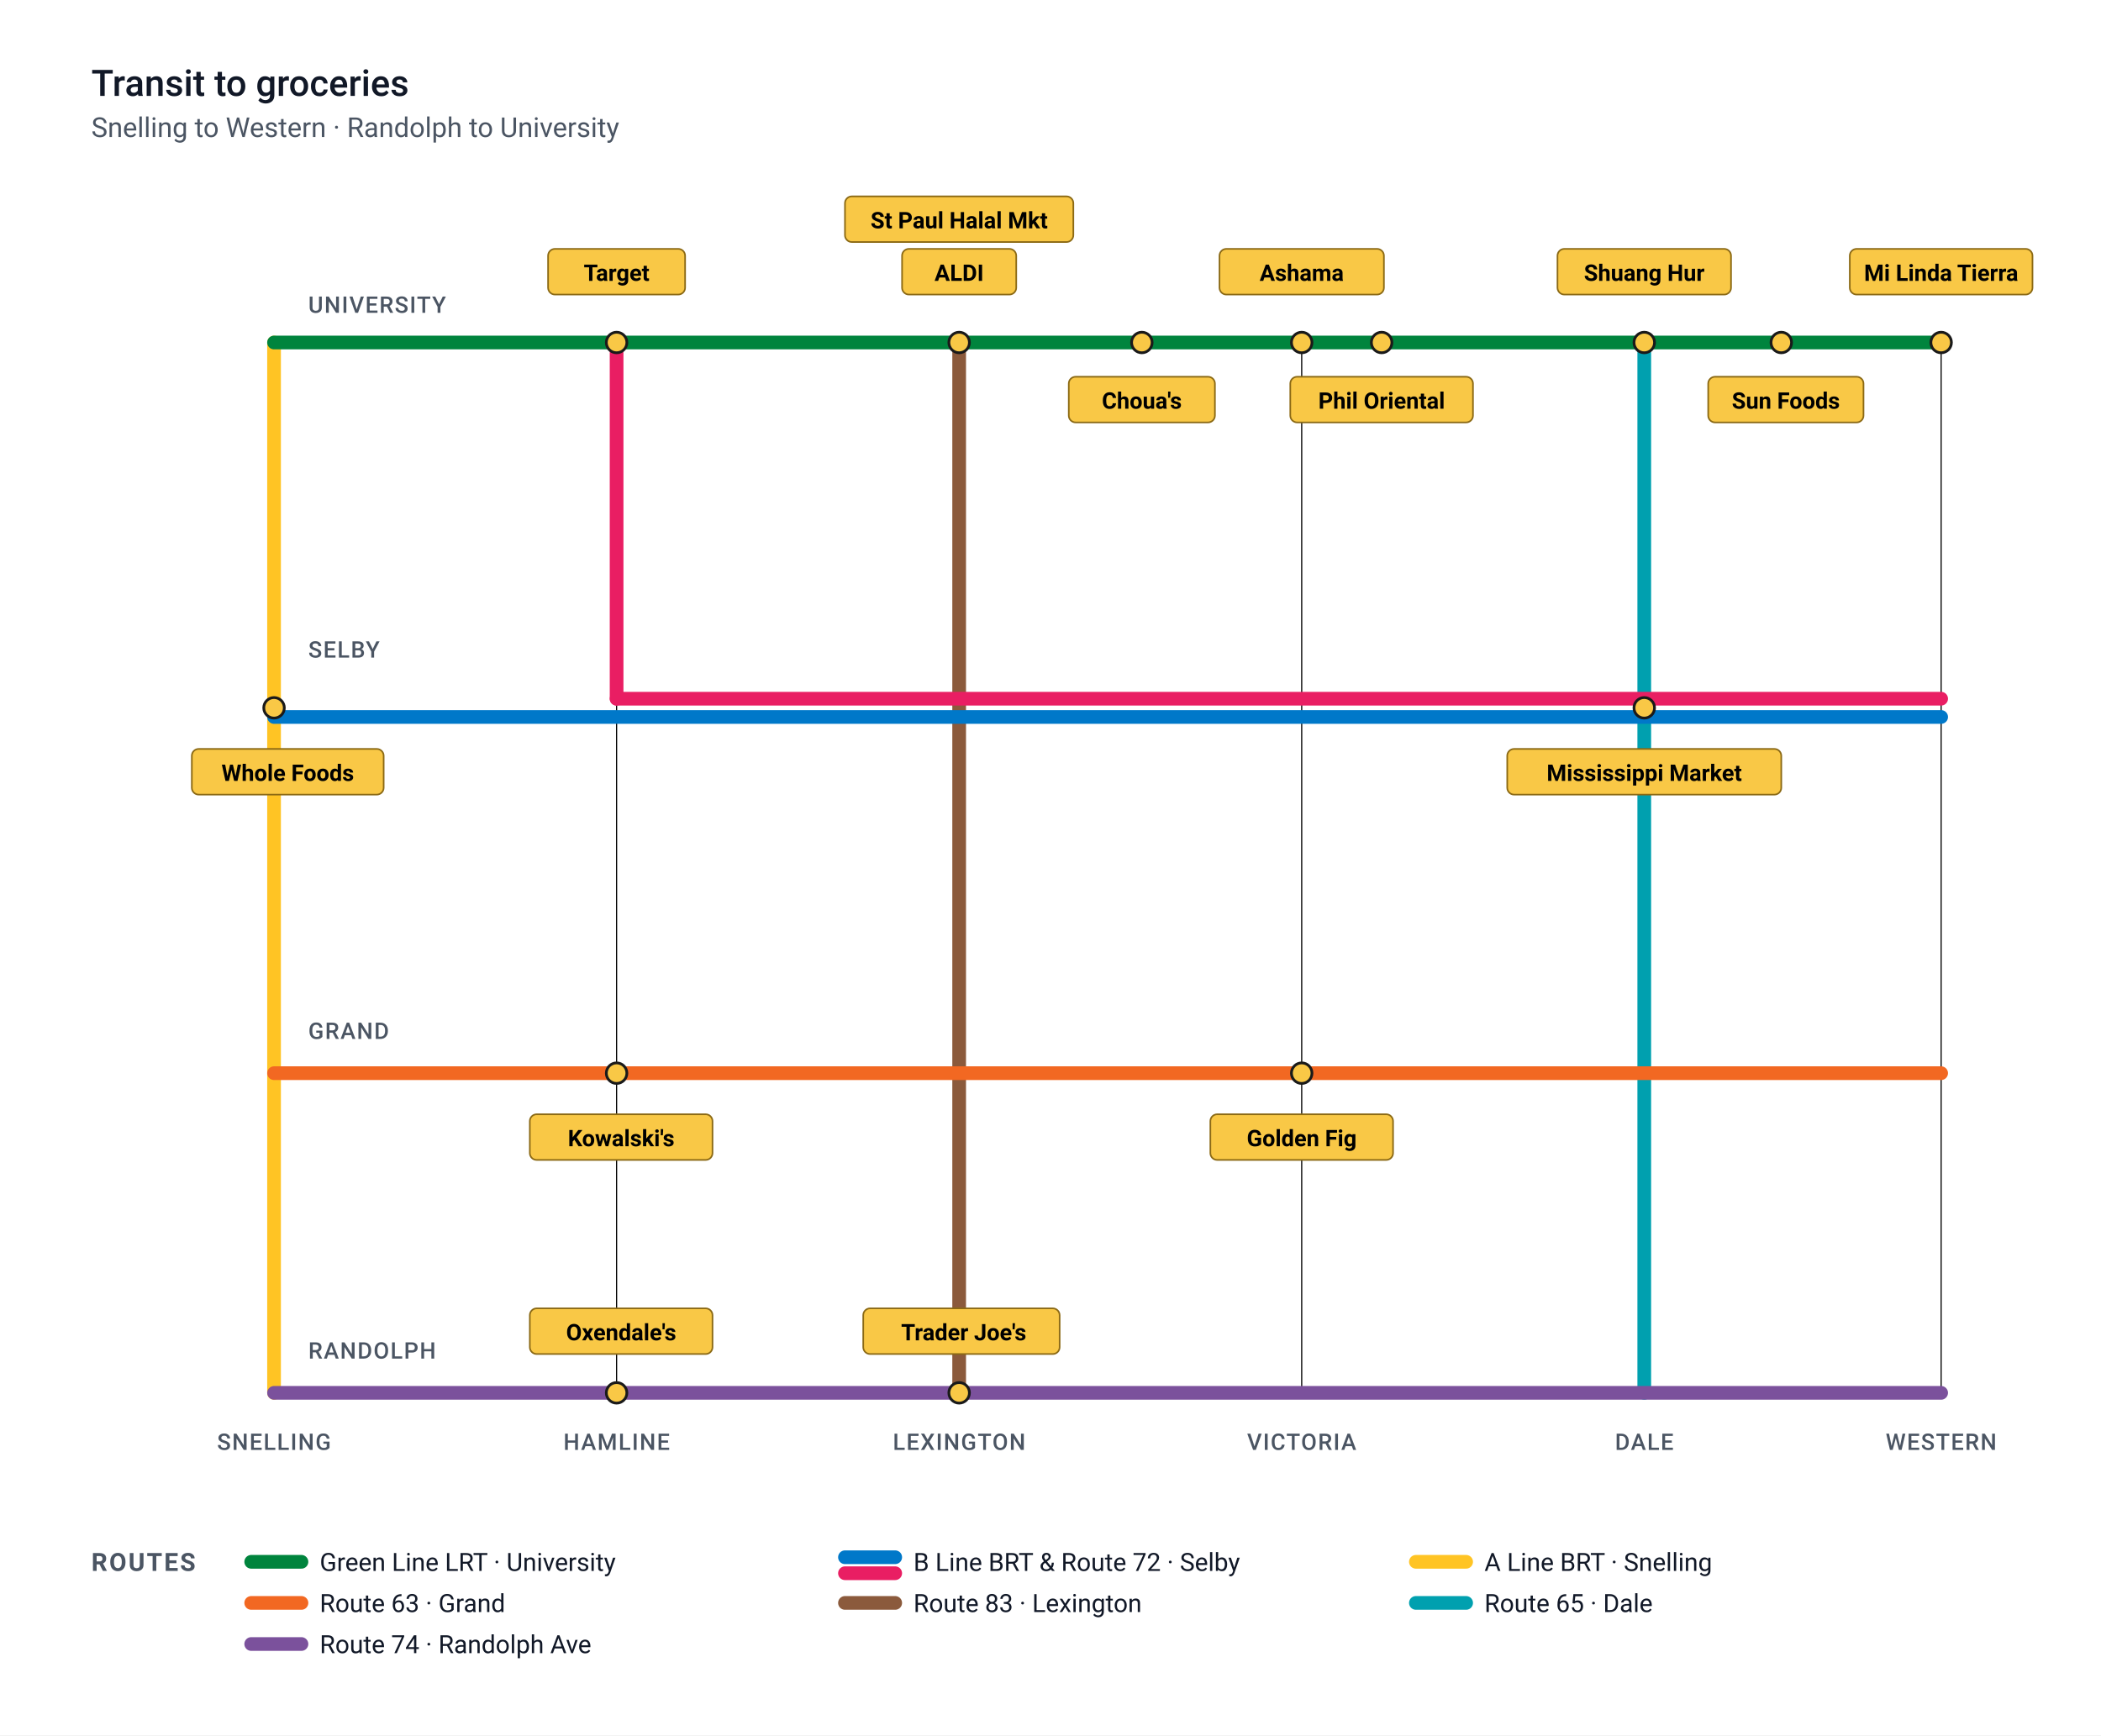
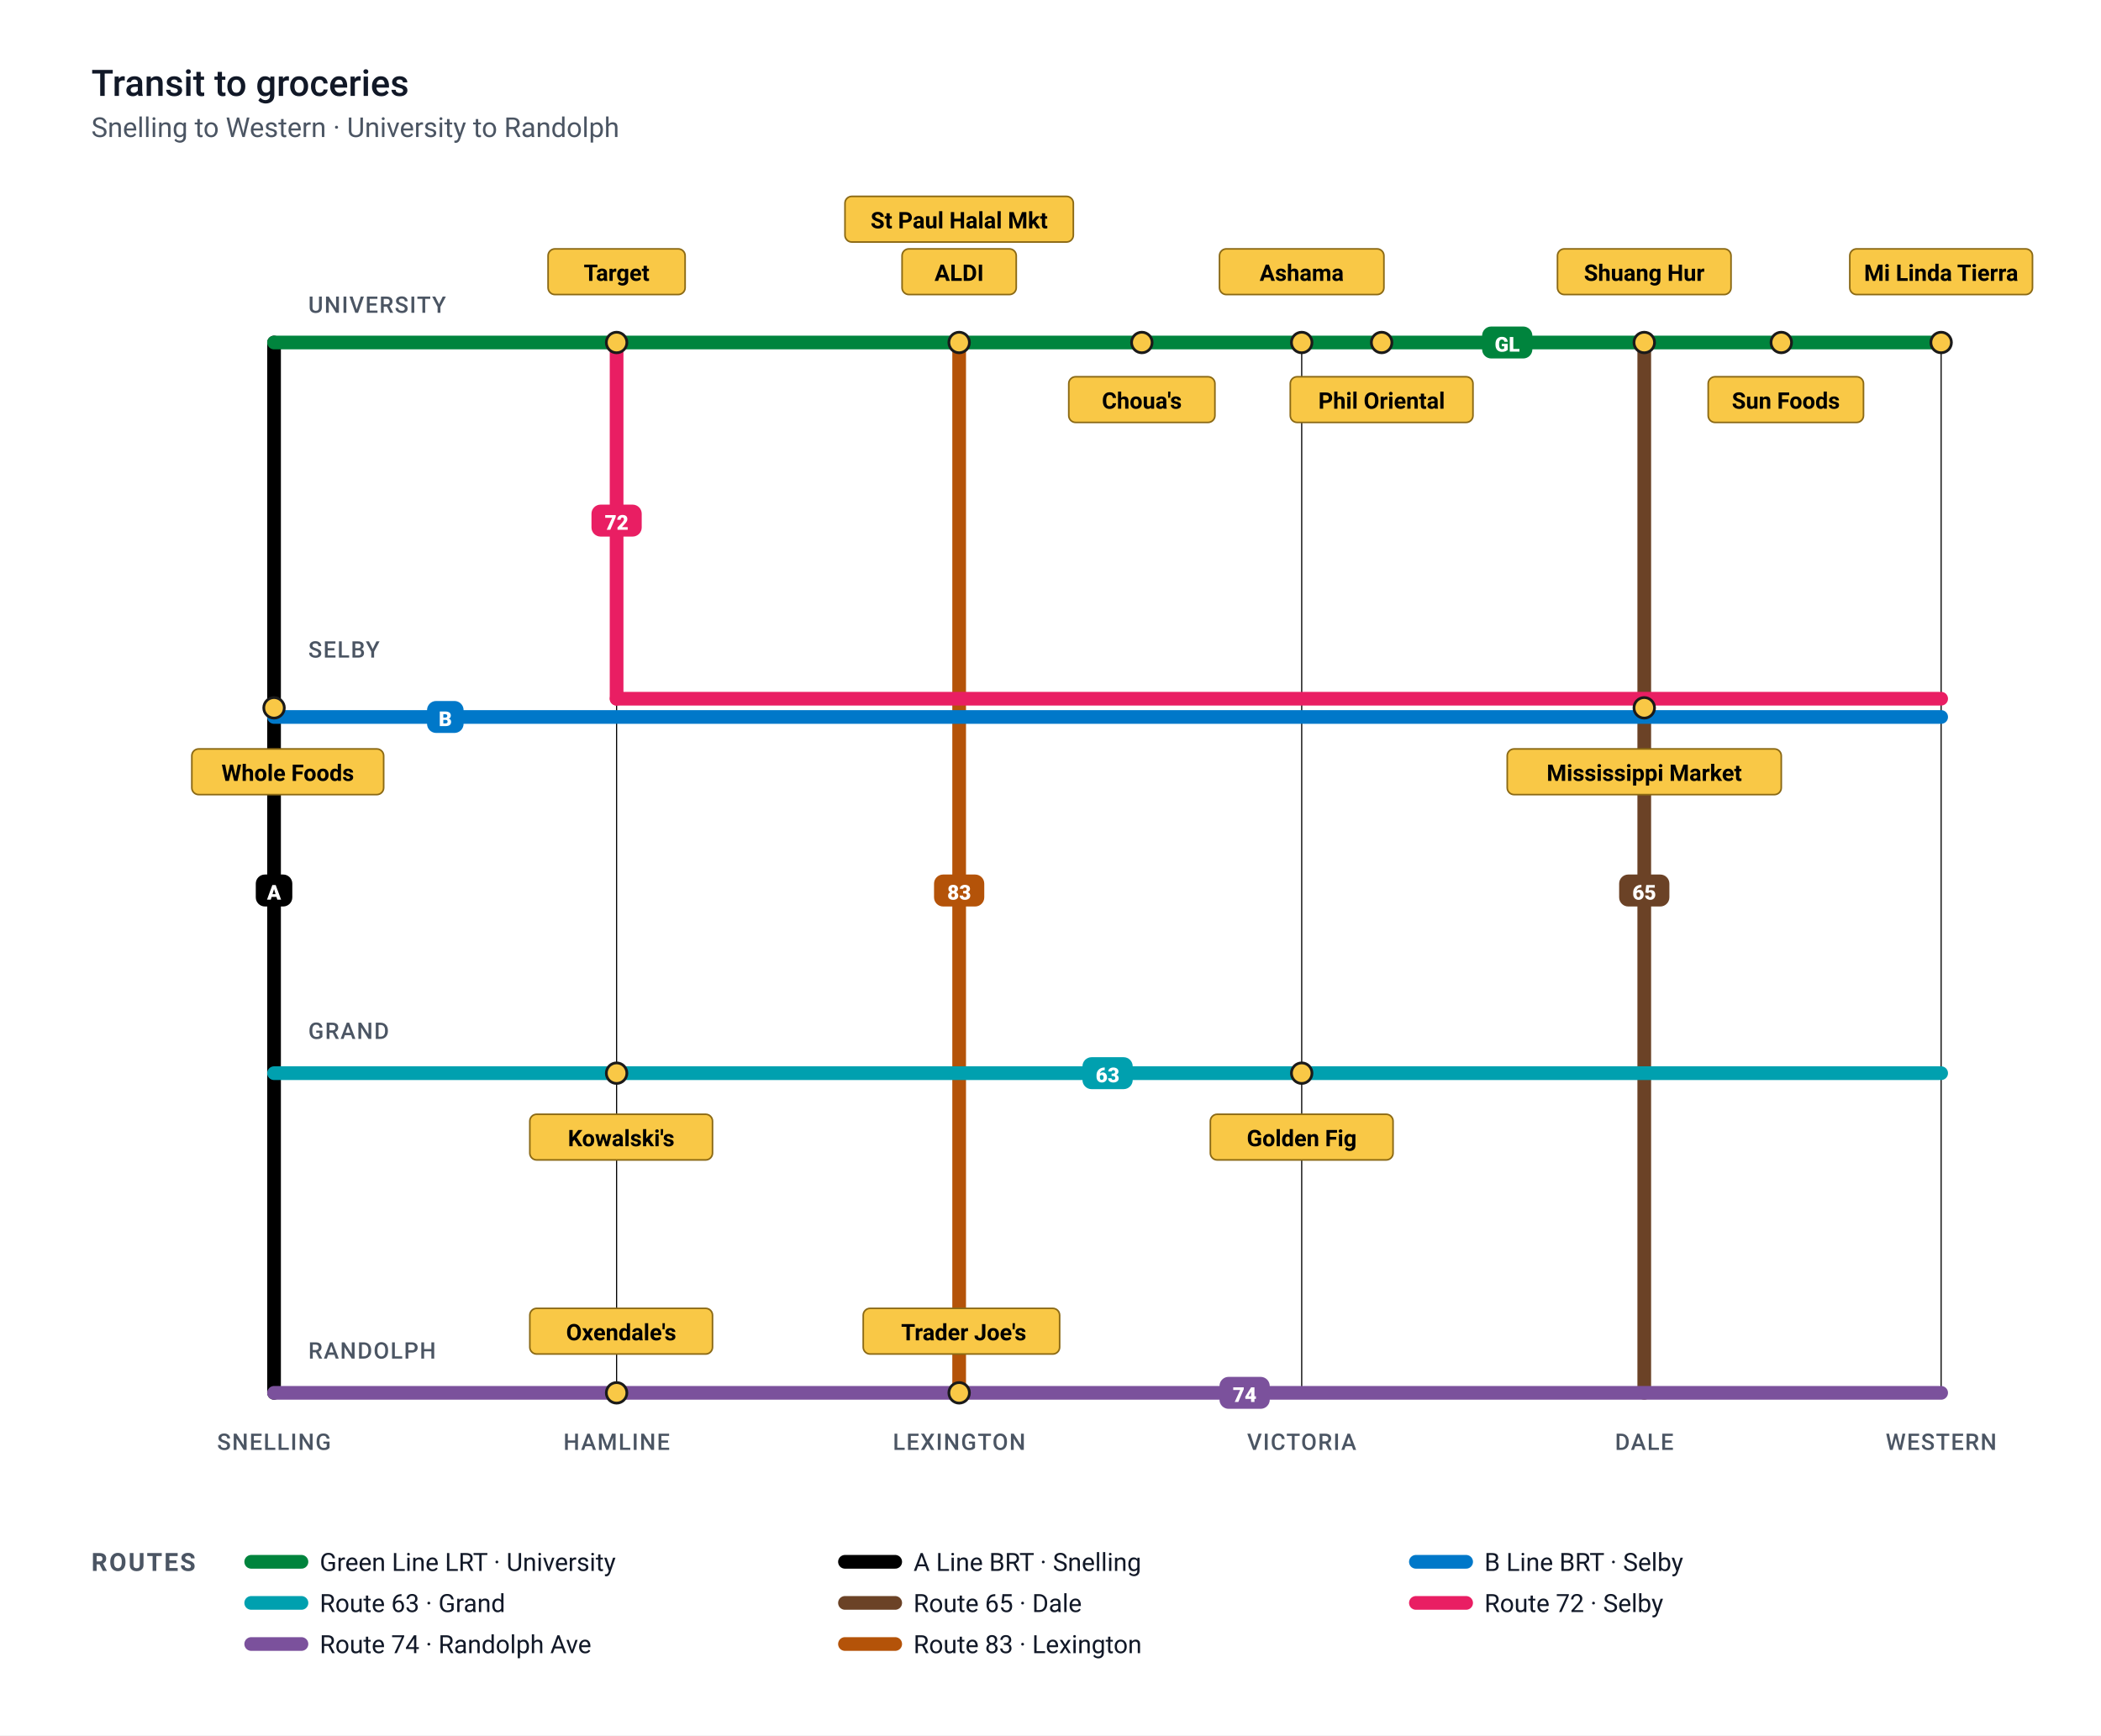
- <svg xmlns="http://www.w3.org/2000/svg" viewBox="0 0 920 760" role="img">
+ <svg xmlns="http://www.w3.org/2000/svg" viewBox="0 0 920 760" role="img" aria-label="Saint Paul transit and grocery map, Snelling to Western, University to Randolph">
  <defs>
    <style>
  text { font-family: -apple-system, BlinkMacSystemFont, "Segoe UI", Roboto, "Helvetica Neue", Arial, sans-serif; }
  .tline { font-size: 10px; font-weight: 600; fill: #ffffff; letter-spacing: 0.3px; }
  .streetlabel { font-size: 10px; font-weight: 500; fill: #4b5563; letter-spacing: 0.5px; }
  .title { font-size: 16px; font-weight: 500; fill: #111827; }
  .subtitle { font-size: 12px; font-weight: 400; fill: #4b5563; }
  .grocery-name { font-size: 10px; font-weight: 600; fill: #000000; }
  .grocery-leader { stroke: #9ca3af; stroke-width: 0.5; stroke-dasharray: 2 2; fill: none; }
  .key-label { font-size: 11px; font-weight: 400; fill: #111827; }
  .key-heading { font-size: 11px; font-weight: 600; fill: #4b5563; letter-spacing: 0.8px; }
  .route-line { stroke-width: 6; stroke-linecap: round; }
+   .route-line:hover { stroke-width: 8.4; cursor: pointer; }
+   #route-72:hover .route-line { stroke-width: 8.4; cursor: pointer; }
  .street-line { stroke: #000000; stroke-width: 0.5; }
  .store-point { fill: #F9C846; stroke: #1a1a1a; stroke-width: 1.2; }
  .label-box { fill: #F9C846; stroke: #8B6914; stroke-width: 0.7; }
+   .store { cursor: pointer; }
+   .store-point, .store-label {
+     transition: transform 0.15s ease;
+     transform-box: fill-box;
+     transform-origin: center;
+   }
+   .store:hover .store-point,
+   .store:hover .store-label { transform: scale(1.4); }
+   .store-labels {
+     transition: transform 0.15s ease;
+     transform-box: fill-box;
+     transform-origin: center;
+   }
+   .store:hover .store-labels { transform: scale(1.4); }
+   .store:hover .store-labels .store-label { transform: none; }
  .dl-btn-pdf { fill: #E0E7FF; stroke: #C7D2FE; stroke-width: 1; }
  .dl-btn-pdf:hover { fill: #C7D2FE; }
  .dl-btn-png { fill: #E0E7FF; stroke: #C7D2FE; stroke-width: 1; }
  .dl-btn-png:hover { fill: #C7D2FE; }
  .dl-btn-svg { fill: #E0E7FF; stroke: #C7D2FE; stroke-width: 1; }
  .dl-btn-svg:hover { fill: #C7D2FE; }
  .dl-label-pdf { font-size: 12px; font-weight: 600; fill: #312E81; pointer-events: none; }
  .dl-label-png { font-size: 12px; font-weight: 600; fill: #312E81; pointer-events: none; }
  .dl-label-svg { font-size: 12px; font-weight: 600; fill: #312E81; pointer-events: none; }
  a.dl-link { cursor: pointer; }
+   a.dl-link:focus-visible { outline: 3px solid #312E81; outline-offset: 3px; border-radius: 6px; }
</style>
  </defs>
  <rect width="920" height="760" fill="#ffffff" />
  <text class="title" x="40" y="42">Transit to groceries</text>
-   <text class="subtitle" x="40" y="60">Snelling to Western · Randolph to University</text>
+   <text class="subtitle" x="40" y="60">Snelling to Western · University to Randolph</text>
  <line x1="40" y1="110" x2="880" y2="110" />
  <line x1="40" y1="650" x2="880" y2="650" />
  <line x1="80" y1="110" x2="80" y2="650" />
  <line x1="880" y1="110" x2="880" y2="650" />
  <line class="street-line" x1="270" y1="150" x2="270" y2="610" />
  <line class="street-line" x1="570" y1="150" x2="570" y2="610" />
  <line class="street-line" x1="850" y1="150" x2="850" y2="610" />
-   <line class="route-line" x1="120" y1="150" x2="120" y2="610" stroke="#FFC424" />
-   <line class="route-line" x1="420" y1="150" x2="420" y2="610" stroke="#8B5A3C" />
-   <line class="route-line" x1="720" y1="150" x2="720" y2="610" stroke="#00A0AF" />
-   <line class="route-line" x1="270" y1="306" x2="850" y2="306" stroke="#E91E63" />
-   <line class="route-line" x1="270" y1="150" x2="270" y2="306" stroke="#E91E63" />
+   <line class="route-line" x1="120" y1="150" x2="120" y2="610" stroke="#000000" /> -- #7C5E00 A
+ <line class="route-line" x1="420" y1="150" x2="420" y2="610" stroke="#B45309" /> -- #6B4226 83
+ <line class="route-line" x1="720" y1="150" x2="720" y2="610" stroke="#6B4226" /> -- #00A0AF 65
+ <g id="route-72">
+     <line class="route-line" x1="270" y1="306" x2="850" y2="306" stroke="#E91E63" />
+     <line class="route-line" x1="270" y1="150" x2="270" y2="306" stroke="#E91E63" />
+   </g>
  <line class="route-line" x1="120" y1="314" x2="850" y2="314" stroke="#0078C9" />
  <line class="route-line" x1="120" y1="150" x2="850" y2="150" stroke="#00843D" />
-   <line class="route-line" x1="120" y1="470" x2="850" y2="470" stroke="#F26822" />
-   <line class="route-line" x1="120" y1="610" x2="850" y2="610" stroke="#7B519C" />
-   <circle class="store-point" cx="270" cy="150" r="4.5" />
-   <circle class="store-point" cx="420" cy="150" r="4.5" />
-   <circle class="store-point" cx="500" cy="150" r="4.5" />
-   <circle class="store-point" cx="570" cy="150" r="4.5" />
-   <circle class="store-point" cx="605" cy="150" r="4.5" />
-   <circle class="store-point" cx="720" cy="150" r="4.5" />
-   <circle class="store-point" cx="780" cy="150" r="4.5" />
-   <circle class="store-point" cx="850" cy="150" r="4.5" />
-   <circle class="store-point" cx="120" cy="310" r="4.5" />
-   <circle class="store-point" cx="720" cy="310" r="4.5" />
-   <circle class="store-point" cx="270" cy="470" r="4.5" />
-   <circle class="store-point" cx="570" cy="470" r="4.5" />
-   <circle class="store-point" cx="270" cy="610" r="4.5" />
-   <circle class="store-point" cx="420" cy="610" r="4.5" />
-   <rect class="label-box" x="240" y="109" width="60" height="20" rx="3" />
-   <text class="grocery-name" x="270" y="123" text-anchor="middle">Target</text>
-   <rect class="label-box" x="395" y="109" width="50" height="20" rx="3" />
-   <text class="grocery-name" x="420" y="123" text-anchor="middle">ALDI</text>
-   <rect class="label-box" x="370" y="86" width="100" height="20" rx="3" />
-   <text class="grocery-name" x="420" y="100" text-anchor="middle">St Paul Halal Mkt</text>
-   <rect class="label-box" x="468" y="165" width="64" height="20" rx="3" />
-   <text class="grocery-name" x="500" y="179" text-anchor="middle">Choua's</text>
-   <rect class="label-box" x="534" y="109" width="72" height="20" rx="3" />
-   <text class="grocery-name" x="570" y="123" text-anchor="middle">Ashama</text>
-   <rect class="label-box" x="565" y="165" width="80" height="20" rx="3" />
-   <text class="grocery-name" x="605" y="179" text-anchor="middle">Phil Oriental</text>
-   <rect class="label-box" x="682" y="109" width="76" height="20" rx="3" />
-   <text class="grocery-name" x="720" y="123" text-anchor="middle">Shuang Hur</text>
-   <rect class="label-box" x="748" y="165" width="68" height="20" rx="3" />
-   <text class="grocery-name" x="782" y="179" text-anchor="middle">Sun Foods</text>
-   <rect class="label-box" x="810" y="109" width="80" height="20" rx="3" />
-   <text class="grocery-name" x="850" y="123" text-anchor="middle">Mi Linda Tierra</text>
-   <rect class="label-box" x="84" y="328" width="84" height="20" rx="3" />
-   <text class="grocery-name" x="126" y="342" text-anchor="middle">Whole Foods</text>
-   <rect class="label-box" x="660" y="328" width="120" height="20" rx="3" />
-   <text class="grocery-name" x="720" y="342" text-anchor="middle">Mississippi Market</text>
-   <rect class="label-box" x="232" y="488" width="80" height="20" rx="3" />
-   <text class="grocery-name" x="272" y="502" text-anchor="middle">Kowalski's</text>
-   <rect class="label-box" x="530" y="488" width="80" height="20" rx="3" />
-   <text class="grocery-name" x="570" y="502" text-anchor="middle">Golden Fig</text>
-   <rect class="label-box" x="232" y="573" width="80" height="20" rx="3" />
-   <text class="grocery-name" x="272" y="587" text-anchor="middle">Oxendale's</text>
-   <rect class="label-box" x="378" y="573" width="86" height="20" rx="3" />
-   <text class="grocery-name" x="422" y="587" text-anchor="middle">Trader Joe's</text>
+   <line class="route-line" x1="120" y1="470" x2="850" y2="470" stroke="#00A0AF" /> -- #B45309 63
+ <line class="route-line" x1="120" y1="610" x2="850" y2="610" stroke="#7B519C" />
+   <rect x="649" y="143" width="22" height="14" rx="4" fill="#00843D" />
+   <text x="660" y="154" text-anchor="middle" font-size="9" font-weight="800" fill="#ffffff">GL</text>
+   <rect x="112" y="383" width="16" height="14" rx="4" fill="#000000" />
+   <text x="120" y="394" text-anchor="middle" font-size="9" font-weight="800" fill="#ffffff">A</text>
+   <rect x="187" y="307" width="16" height="14" rx="4" fill="#0078C9" />
+   <text x="195" y="318" text-anchor="middle" font-size="9" font-weight="800" fill="#ffffff">B</text>
+   <rect x="259" y="221" width="22" height="14" rx="4" fill="#E91E63" />
+   <text x="270" y="232" text-anchor="middle" font-size="9" font-weight="800" fill="#ffffff">72</text>
+   <rect x="474" y="463" width="22" height="14" rx="4" fill="#00A0AF" />
+   <text x="485" y="474" text-anchor="middle" font-size="9" font-weight="800" fill="#ffffff">63</text>
+   <rect x="409" y="383" width="22" height="14" rx="4" fill="#B45309" />
+   <text x="420" y="394" text-anchor="middle" font-size="9" font-weight="800" fill="#ffffff">83</text>
+   <rect x="709" y="383" width="22" height="14" rx="4" fill="#6B4226" />
+   <text x="720" y="394" text-anchor="middle" font-size="9" font-weight="800" fill="#ffffff">65</text>
+   <rect x="534" y="603" width="22" height="14" rx="4" fill="#7B519C" />
+   <text x="545" y="614" text-anchor="middle" font-size="9" font-weight="800" fill="#ffffff">74</text>
+   <g class="store">
+     <circle class="store-point" cx="270" cy="150" r="4.5" />
+     <g class="store-label">
+       <rect class="label-box" x="240" y="109" width="60" height="20" rx="3" />
+       <text class="grocery-name" x="270" y="123" text-anchor="middle">Target</text>
+     </g>
+   </g>
+   <g class="store">
+     <circle class="store-point" cx="420" cy="150" r="4.5" />
+     <g class="store-labels">
+       <g class="store-label">
+         <rect class="label-box" x="395" y="109" width="50" height="20" rx="3" />
+         <text class="grocery-name" x="420" y="123" text-anchor="middle">ALDI</text>
+       </g>
+       <g class="store-label">
+         <rect class="label-box" x="370" y="86" width="100" height="20" rx="3" />
+         <text class="grocery-name" x="420" y="100" text-anchor="middle">St Paul Halal Mkt</text>
+       </g>
+     </g>
+   </g>
+   <g class="store">
+     <circle class="store-point" cx="500" cy="150" r="4.5" />
+     <g class="store-label">
+       <rect class="label-box" x="468" y="165" width="64" height="20" rx="3" />
+       <text class="grocery-name" x="500" y="179" text-anchor="middle">Choua's</text>
+     </g>
+   </g>
+   <g class="store">
+     <circle class="store-point" cx="570" cy="150" r="4.5" />
+     <g class="store-label">
+       <rect class="label-box" x="534" y="109" width="72" height="20" rx="3" />
+       <text class="grocery-name" x="570" y="123" text-anchor="middle">Ashama</text>
+     </g>
+   </g>
+   <g class="store">
+     <circle class="store-point" cx="605" cy="150" r="4.5" />
+     <g class="store-label">
+       <rect class="label-box" x="565" y="165" width="80" height="20" rx="3" />
+       <text class="grocery-name" x="605" y="179" text-anchor="middle">Phil Oriental</text>
+     </g>
+   </g>
+   <g class="store">
+     <circle class="store-point" cx="720" cy="150" r="4.5" />
+     <g class="store-label">
+       <rect class="label-box" x="682" y="109" width="76" height="20" rx="3" />
+       <text class="grocery-name" x="720" y="123" text-anchor="middle">Shuang Hur</text>
+     </g>
+   </g>
+   <g class="store">
+     <circle class="store-point" cx="780" cy="150" r="4.5" />
+     <g class="store-label">
+       <rect class="label-box" x="748" y="165" width="68" height="20" rx="3" />
+       <text class="grocery-name" x="782" y="179" text-anchor="middle">Sun Foods</text>
+     </g>
+   </g>
+   <g class="store">
+     <circle class="store-point" cx="850" cy="150" r="4.5" />
+     <g class="store-label">
+       <rect class="label-box" x="810" y="109" width="80" height="20" rx="3" />
+       <text class="grocery-name" x="850" y="123" text-anchor="middle">Mi Linda Tierra</text>
+     </g>
+   </g>
+   <g class="store">
+     <circle class="store-point" cx="120" cy="310" r="4.5" />
+     <g class="store-label">
+       <rect class="label-box" x="84" y="328" width="84" height="20" rx="3" />
+       <text class="grocery-name" x="126" y="342" text-anchor="middle">Whole Foods</text>
+     </g>
+   </g>
+   <g class="store">
+     <circle class="store-point" cx="720" cy="310" r="4.5" />
+     <g class="store-label">
+       <rect class="label-box" x="660" y="328" width="120" height="20" rx="3" />
+       <text class="grocery-name" x="720" y="342" text-anchor="middle">Mississippi Market</text>
+     </g>
+   </g>
+   <g class="store">
+     <circle class="store-point" cx="270" cy="470" r="4.5" />
+     <g class="store-label">
+       <rect class="label-box" x="232" y="488" width="80" height="20" rx="3" />
+       <text class="grocery-name" x="272" y="502" text-anchor="middle">Kowalski's</text>
+     </g>
+   </g>
+   <g class="store">
+     <circle class="store-point" cx="570" cy="470" r="4.5" />
+     <g class="store-label">
+       <rect class="label-box" x="530" y="488" width="80" height="20" rx="3" />
+       <text class="grocery-name" x="570" y="502" text-anchor="middle">Golden Fig</text>
+     </g>
+   </g>
+   <g class="store">
+     <circle class="store-point" cx="270" cy="610" r="4.5" />
+     <g class="store-label">
+       <rect class="label-box" x="232" y="573" width="80" height="20" rx="3" />
+       <text class="grocery-name" x="272" y="587" text-anchor="middle">Oxendale's</text>
+     </g>
+   </g>
+   <g class="store">
+     <circle class="store-point" cx="420" cy="610" r="4.5" />
+     <g class="store-label">
+       <rect class="label-box" x="378" y="573" width="86" height="20" rx="3" />
+       <text class="grocery-name" x="422" y="587" text-anchor="middle">Trader Joe's</text>
+     </g>
+   </g>
  <text class="streetlabel" x="135" y="137">UNIVERSITY</text>
  <text class="streetlabel" x="135" y="288">SELBY</text>
  <text class="streetlabel" x="135" y="455">GRAND</text>
  <text class="streetlabel" x="135" y="595">RANDOLPH</text>
  <text class="streetlabel" x="120" y="635" text-anchor="middle">SNELLING</text>
  <text class="streetlabel" x="270" y="635" text-anchor="middle">HAMLINE</text>
  <text class="streetlabel" x="420" y="635" text-anchor="middle">LEXINGTON</text>
  <text class="streetlabel" x="570" y="635" text-anchor="middle">VICTORIA</text>
  <text class="streetlabel" x="720" y="635" text-anchor="middle">DALE</text>
  <text class="streetlabel" x="850" y="635" text-anchor="middle">WESTERN</text>
  <text class="key-heading" x="40" y="688">ROUTES</text>
  <g transform="translate(110, 684)">
    <line class="route-line" x1="0" y1="0" x2="22" y2="0" stroke="#00843D" />
    <text class="key-label" x="30" y="4">Green Line LRT · University</text>
  </g>
  <g transform="translate(370, 684)">
-     <line class="route-line" x1="0" y1="-2" x2="22" y2="-2" stroke="#0078C9" />
-     <line class="route-line" x1="0" y1="5" x2="22" y2="5" stroke="#E91E63" />
-     <text class="key-label" x="30" y="4">B Line BRT &amp; Route 72 · Selby</text>
+     <line class="route-line" x1="0" y1="0" x2="22" y2="0" stroke="#000000" />
+     <text class="key-label" x="30" y="4">A Line BRT · Snelling</text>
  </g>
  <g transform="translate(620, 684)">
-     <line class="route-line" x1="0" y1="0" x2="22" y2="0" stroke="#FFC424" />
-     <text class="key-label" x="30" y="4">A Line BRT · Snelling</text>
+     <line class="route-line" x1="0" y1="0" x2="22" y2="0" stroke="#0078C9" />
+     <text class="key-label" x="30" y="4">B Line BRT · Selby</text>
  </g>
  <g transform="translate(110, 702)">
-     <line class="route-line" x1="0" y1="0" x2="22" y2="0" stroke="#F26822" />
+     <line class="route-line" x1="0" y1="0" x2="22" y2="0" stroke="#00A0AF" />
    <text class="key-label" x="30" y="4">Route 63 · Grand</text>
  </g>
  <g transform="translate(370, 702)">
-     <line class="route-line" x1="0" y1="0" x2="22" y2="0" stroke="#8B5A3C" />
-     <text class="key-label" x="30" y="4">Route 83 · Lexington</text>
+     <line class="route-line" x1="0" y1="0" x2="22" y2="0" stroke="#6B4226" />
+     <text class="key-label" x="30" y="4">Route 65 · Dale</text>
  </g>
  <g transform="translate(620, 702)">
-     <line class="route-line" x1="0" y1="0" x2="22" y2="0" stroke="#00A0AF" />
-     <text class="key-label" x="30" y="4">Route 65 · Dale</text>
+     <line class="route-line" x1="0" y1="0" x2="22" y2="0" stroke="#E91E63" />
+     <text class="key-label" x="30" y="4">Route 72 · Selby</text>
  </g>
  <g transform="translate(110, 720)">
    <line class="route-line" x1="0" y1="0" x2="22" y2="0" stroke="#7B519C" />
    <text class="key-label" x="30" y="4">Route 74 · Randolph Ave</text>
  </g>
+   <g transform="translate(370, 720)">
+     <line class="route-line" x1="0" y1="0" x2="22" y2="0" stroke="#B45309" />
+     <text class="key-label" x="30" y="4">Route 83 · Lexington</text>
+   </g>
</svg>
